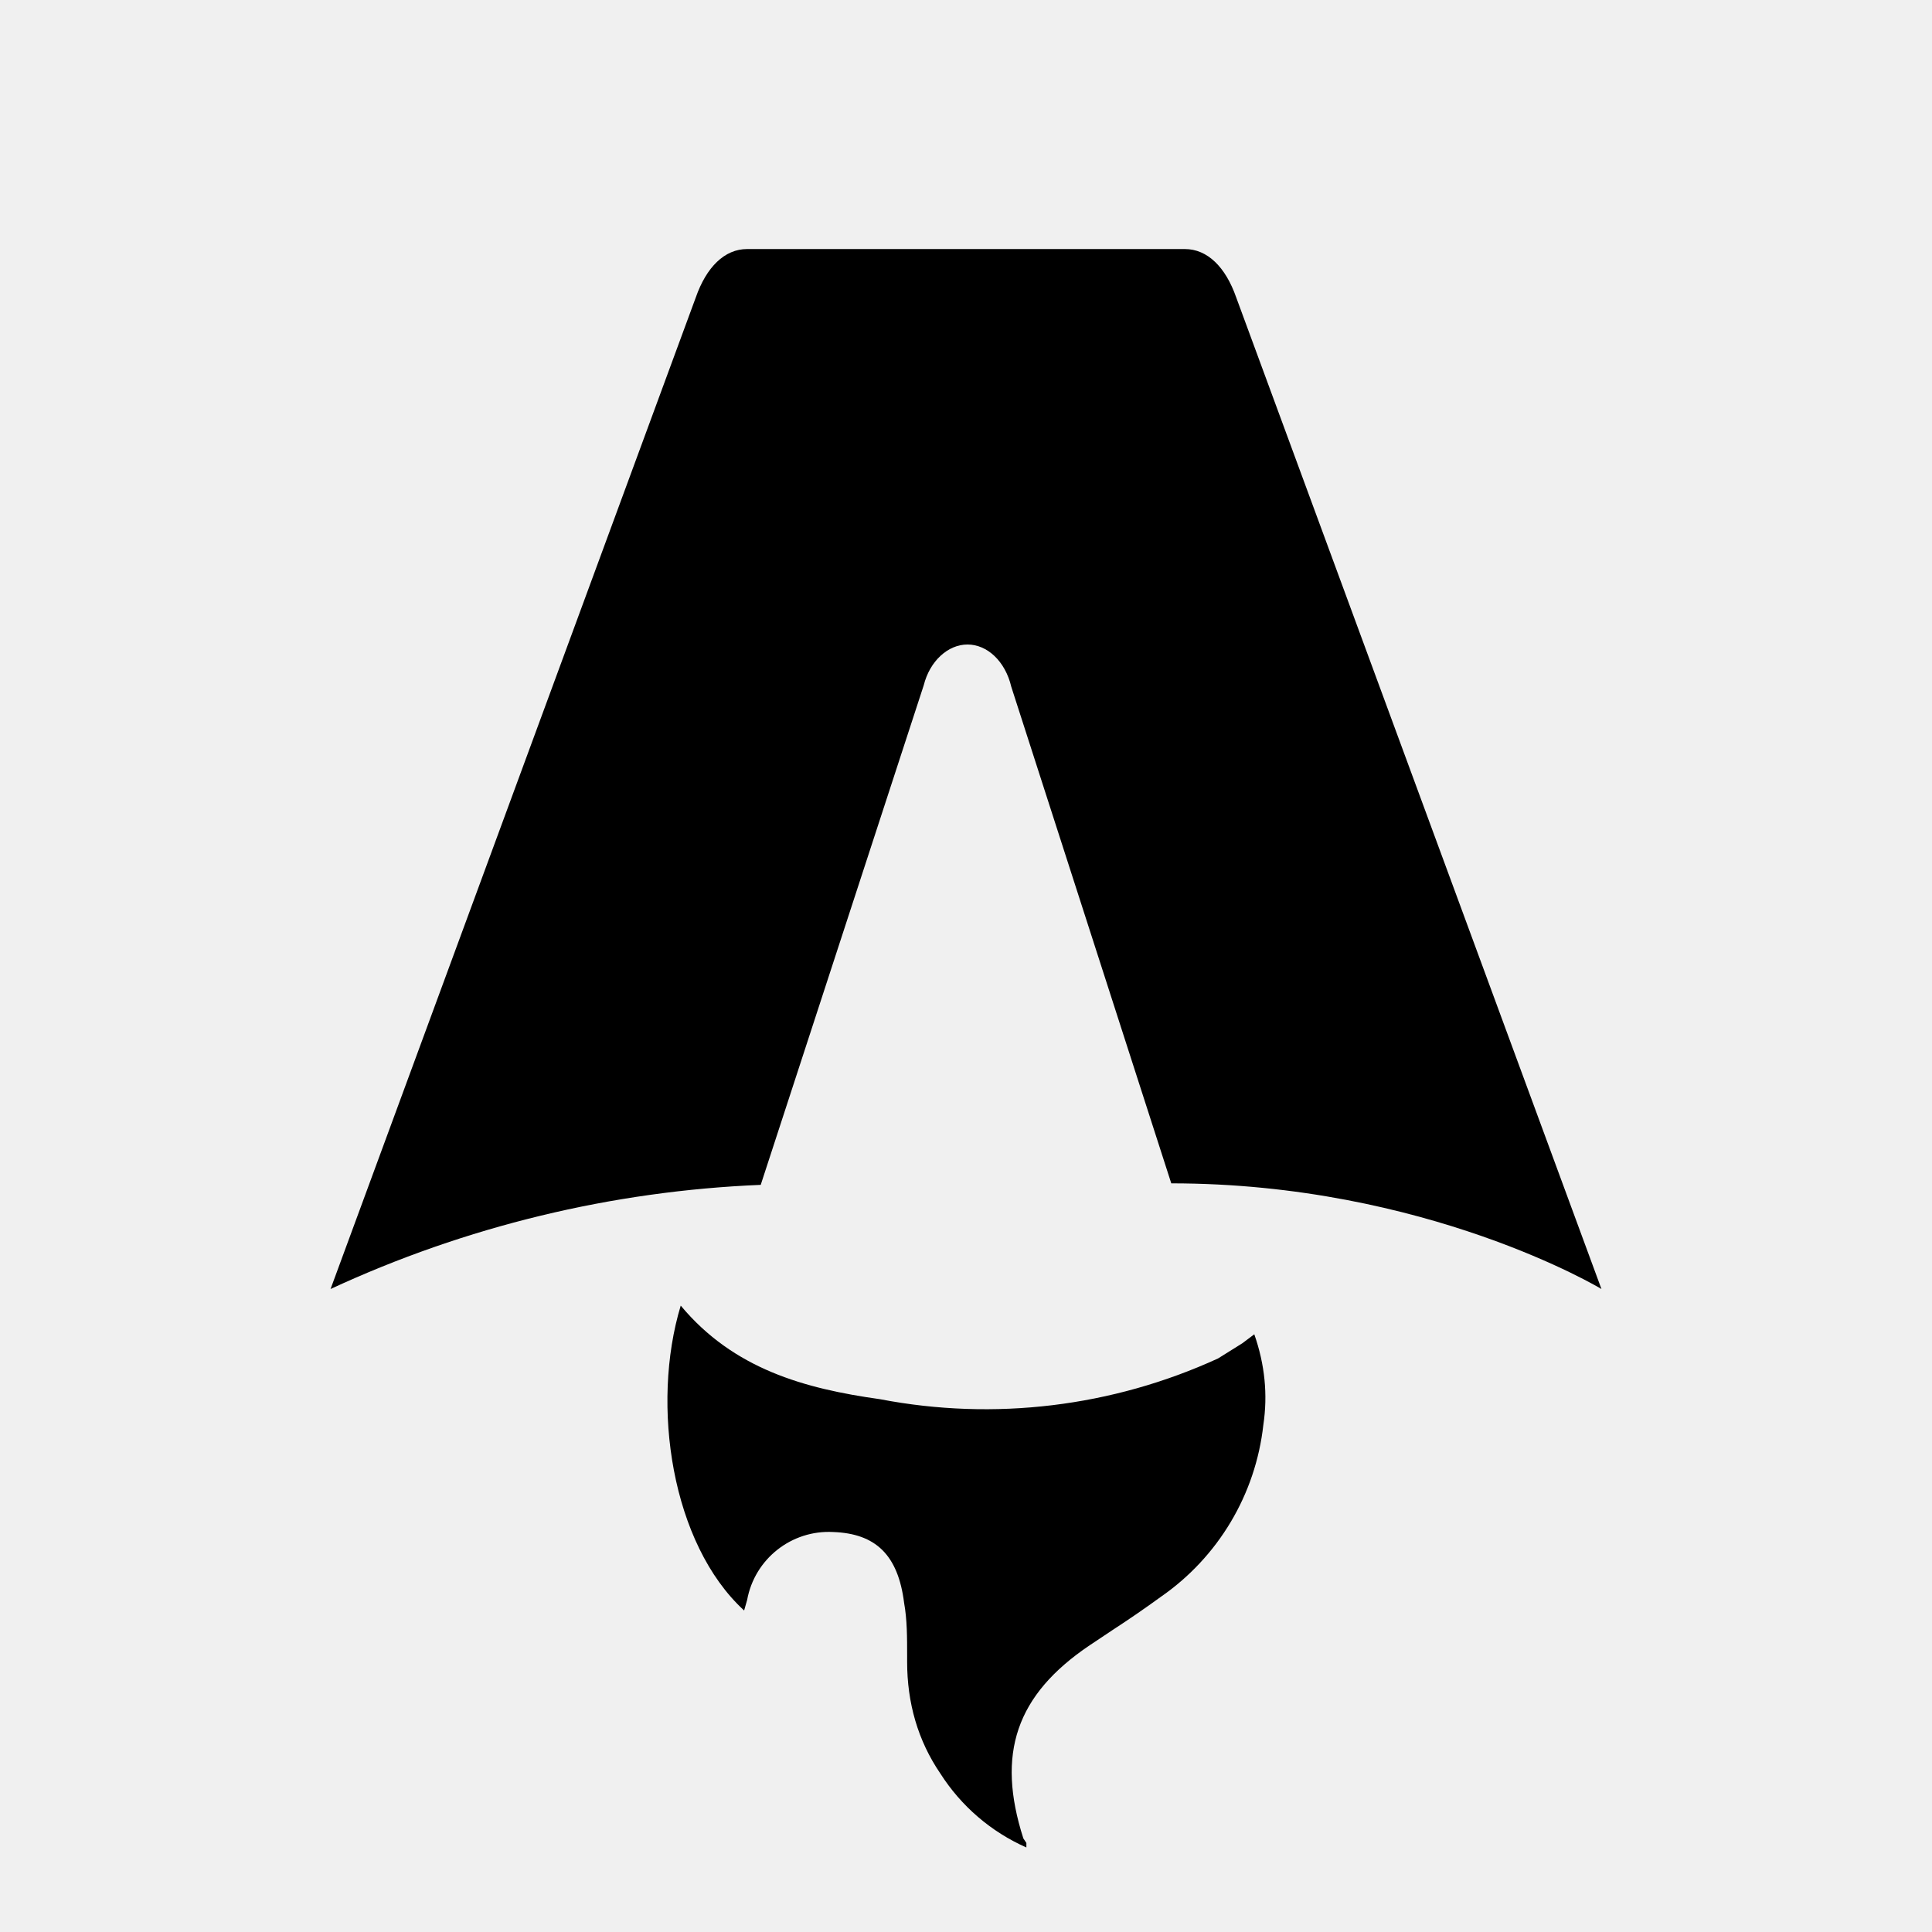
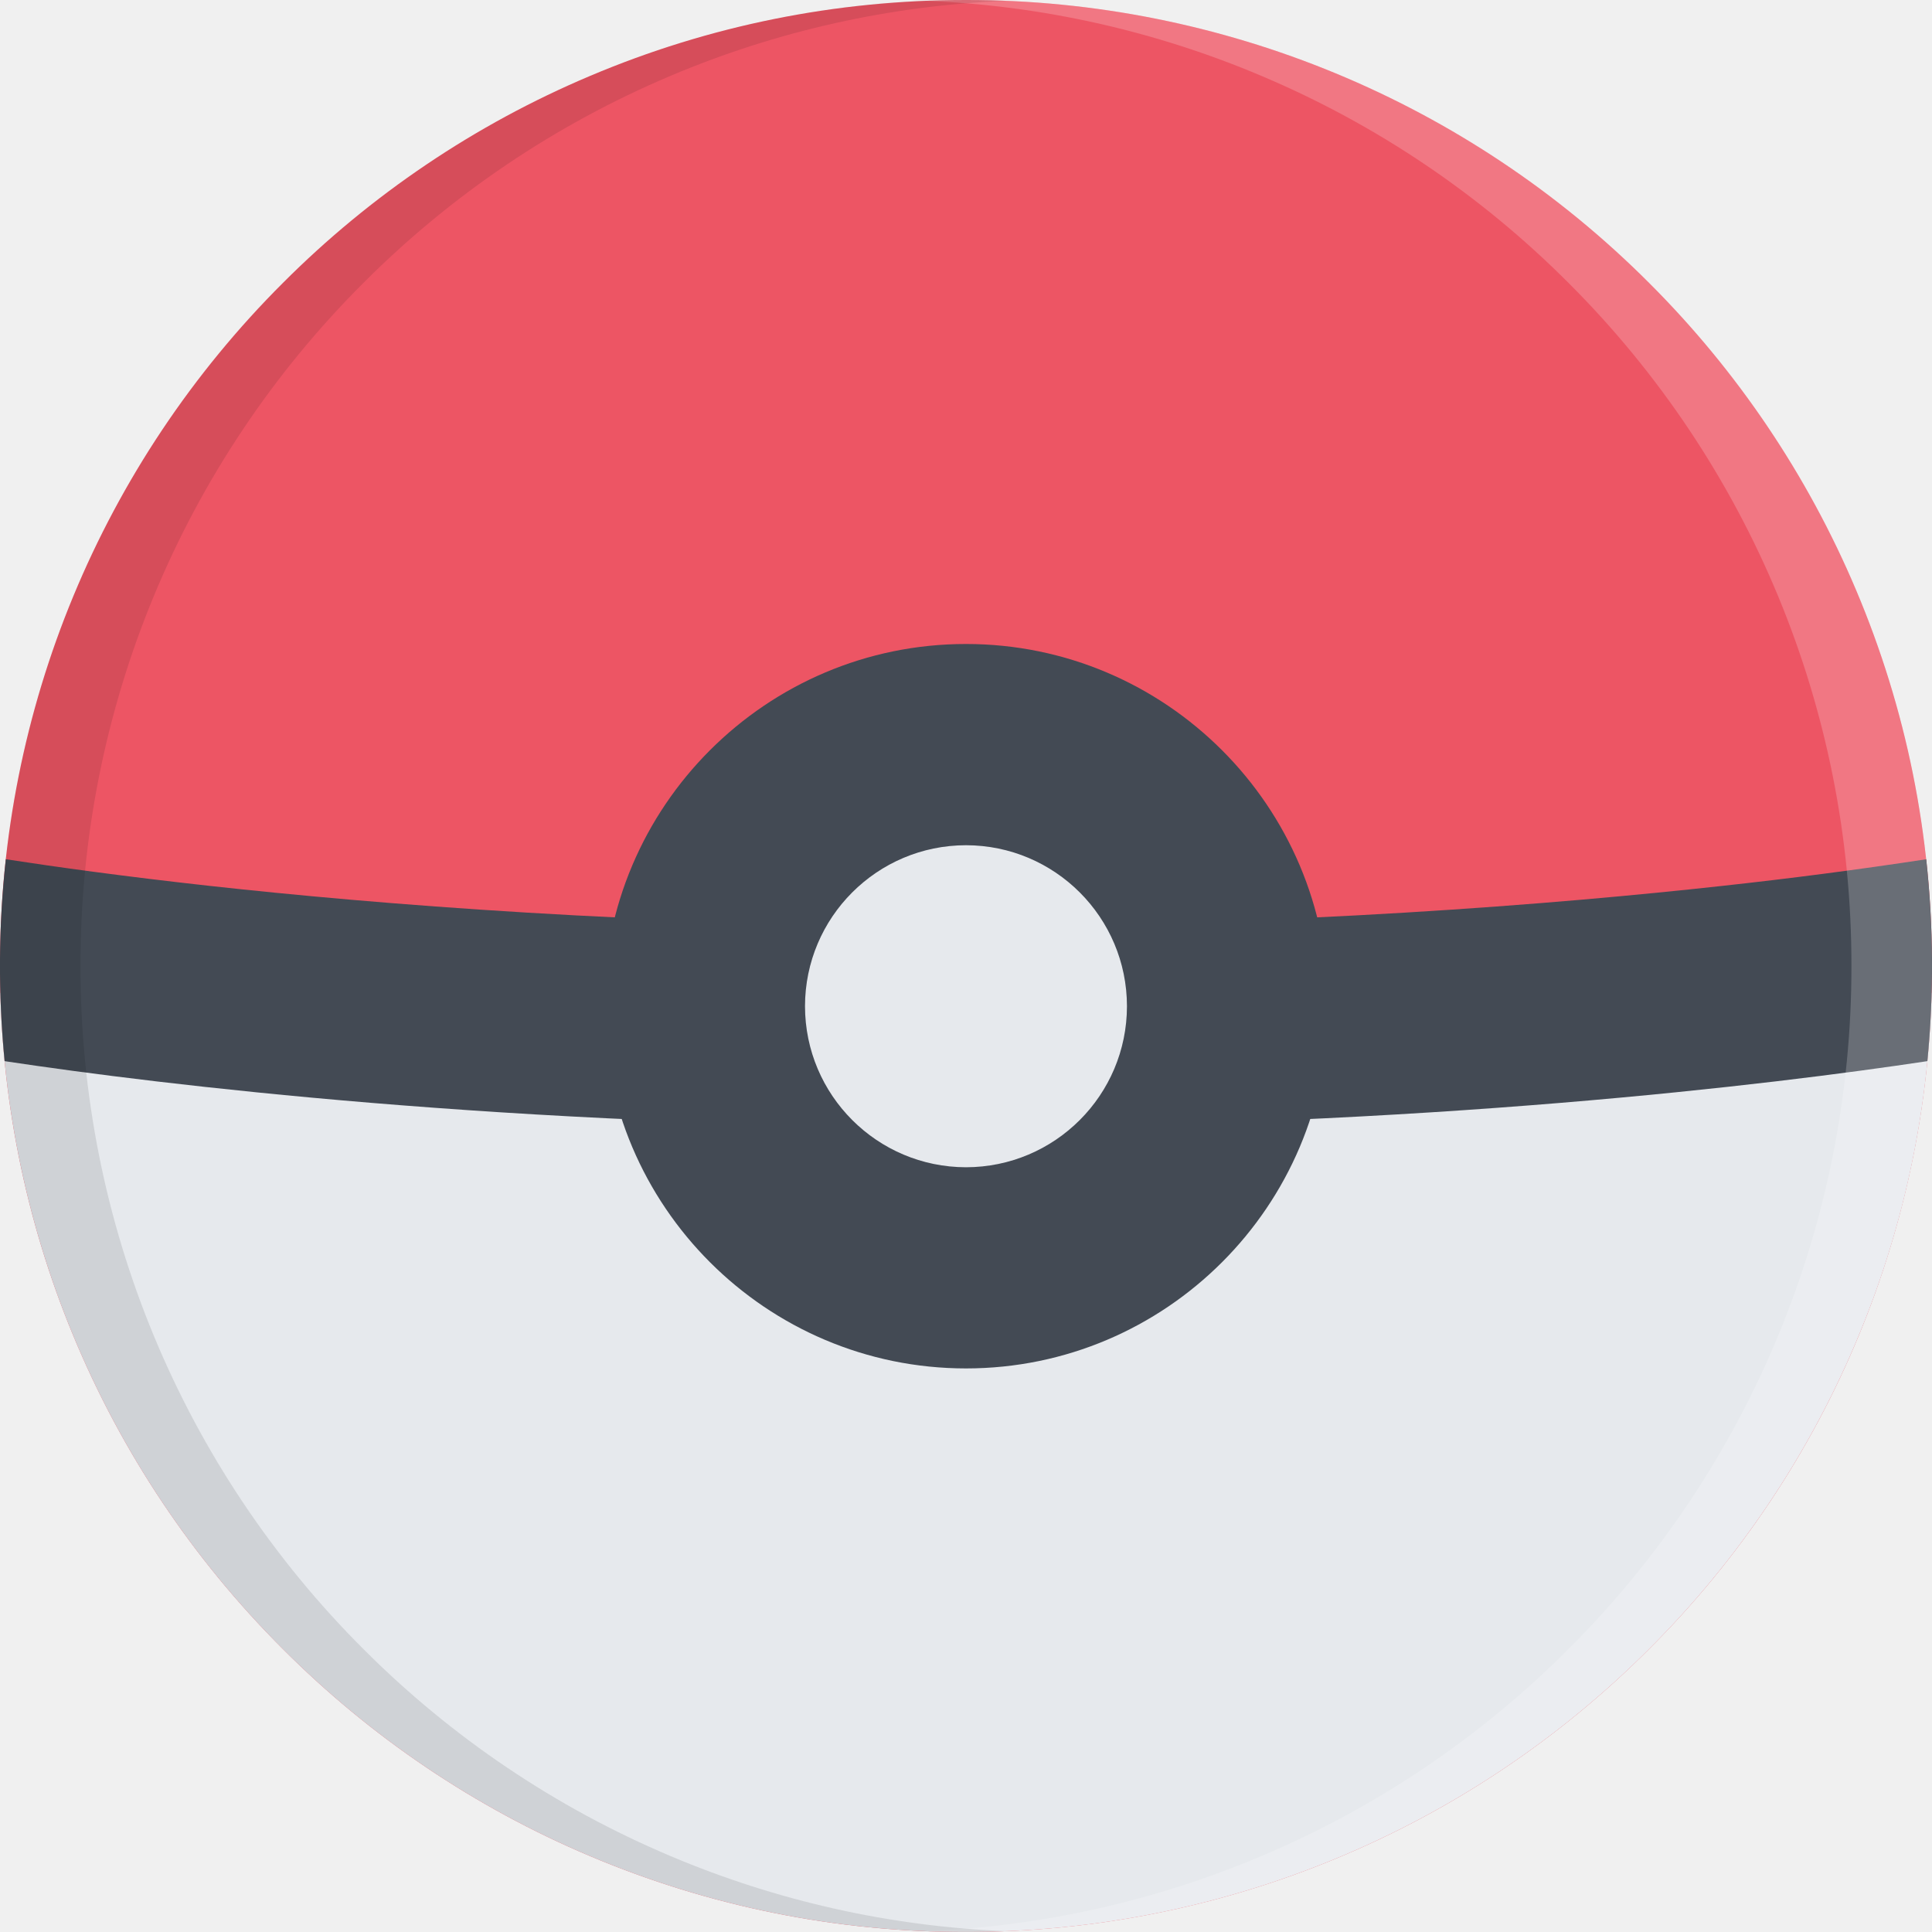
- <svg xmlns="http://www.w3.org/2000/svg" fill="none" viewBox="0 0 128 128">
-   <path d="M50.4 78.5a75.1 75.1 0 0 0-28.5 6.9l24.2-65.7c.7-2 1.9-3.2 3.4-3.2h29c1.5 0 2.7 1.2 3.4 3.2l24.2 65.7s-11.6-7-28.5-7L67 45.5c-.4-1.7-1.6-2.8-2.9-2.8-1.3 0-2.5 1.1-2.9 2.7L50.4 78.5Zm-1.1 28.2Zm-4.2-20.2c-2 6.6-.6 15.8 4.2 20.2a17.5 17.5 0 0 1 .2-.7 5.5 5.5 0 0 1 5.7-4.5c2.8.1 4.3 1.5 4.7 4.7.2 1.1.2 2.3.2 3.5v.4c0 2.7.7 5.2 2.2 7.4a13 13 0 0 0 5.7 4.9v-.3l-.2-.3c-1.8-5.6-.5-9.5 4.4-12.8l1.5-1a73 73 0 0 0 3.2-2.2 16 16 0 0 0 6.8-11.4c.3-2 .1-4-.6-6l-.8.6-1.6 1a37 37 0 0 1-22.4 2.7c-5-.7-9.7-2-13.2-6.2Z" />
-   <style>
-         path { fill: #000; }
-         @media (prefers-color-scheme: dark) {
-             path { fill: #FFF; }
-         }
-     </style>
+ <svg xmlns="http://www.w3.org/2000/svg" viewBox="0 0 511.99 511.99">
+   <path fill="#ed5564" d="M491.86 156.35a255.19 255.19 0 0 0-54.84-81.37A255.45 255.45 0 0 0 255.99 0c-34.55 0-68.08 6.77-99.64 20.13a255.22 255.22 0 0 0-81.38 54.85A255.23 255.23 0 0 0 0 255.99a255.22 255.22 0 0 0 74.97 181 254.94 254.94 0 0 0 81.38 54.87 254.51 254.51 0 0 0 99.64 20.12A255.24 255.24 0 0 0 437.01 437a255.21 255.21 0 0 0 74.97-181c0-34.56-6.78-68.09-20.12-99.65z" />
+   <path fill="#e6e9ed" d="M.1 263.18A255.22 255.22 0 0 0 74.97 437a254.94 254.94 0 0 0 81.38 54.86 254.51 254.51 0 0 0 99.64 20.12A255.24 255.24 0 0 0 437.01 437a255.21 255.21 0 0 0 54.85-81.36 253.8 253.8 0 0 0 20.03-92.46H.1z" />
+   <path fill="#434a54" d="M510.76 281.21a260.21 260.21 0 0 0-.3-53.5 1272.37 1272.37 0 0 1-54 7.05c-43.7 4.82-113.9 10.57-200.47 10.57-86.55 0-156.77-5.75-200.45-10.57-23.03-2.54-41.28-5.1-54-7.06a259.64 259.64 0 0 0-.32 53.51c41.53 6.25 133.03 17.44 254.77 17.44s213.24-11.19 254.77-17.44z" />
+   <path fill="#e6e9ed" d="M309.33 266.66a53.34 53.34 0 1 1-106.68-.02 53.34 53.34 0 0 1 106.68.02z" />
+   <path fill="#434a54" d="M256 170.66c-52.94 0-96 43.07-96 96s43.06 95.98 96 95.98 95.99-43.06 95.99-95.98c0-52.93-43.06-96-96-96zm0 138.67a42.73 42.73 0 0 1-42.67-42.67 42.71 42.71 0 0 1 42.66-42.67 42.7 42.7 0 0 1 42.66 42.67 42.71 42.71 0 0 1-42.66 42.67z" />
+   <path fill="#fff" d="M491.86 156.35a255.19 255.19 0 0 0-54.84-81.37A255.45 255.45 0 0 0 245.32.22a253.78 253.78 0 0 1 88.98 19.9 254.94 254.94 0 0 1 81.37 54.86 255.18 255.18 0 0 1 74.97 181.01 255.21 255.21 0 0 1-74.97 181 254.68 254.68 0 0 1-81.37 54.87 253.94 253.94 0 0 1-88.97 19.9 254.51 254.51 0 0 0 110.32-19.9A255.24 255.24 0 0 0 437.01 437a255.21 255.21 0 0 0 74.96-181c0-34.56-6.78-68.09-20.12-99.65z" opacity=".2" />
+   <path d="M20.13 355.64A255.22 255.22 0 0 0 74.97 437a254.94 254.94 0 0 0 81.38 54.86 254.51 254.51 0 0 0 110.3 19.9 254 254 0 0 1-88.97-19.9A254.95 254.95 0 0 1 96.3 437a255.26 255.26 0 0 1-74.97-181A255.1 255.1 0 0 1 96.3 74.98a255.07 255.07 0 0 1 81.36-54.87A253.82 253.82 0 0 1 266.66.23a254.37 254.37 0 0 0-110.3 19.9 255.12 255.12 0 0 0-81.39 54.86 255.1 255.1 0 0 0-54.85 81.37A254.4 254.4 0 0 0 0 255.99c0 34.56 6.77 68.1 20.13 99.65z" opacity=".1" />
</svg>
